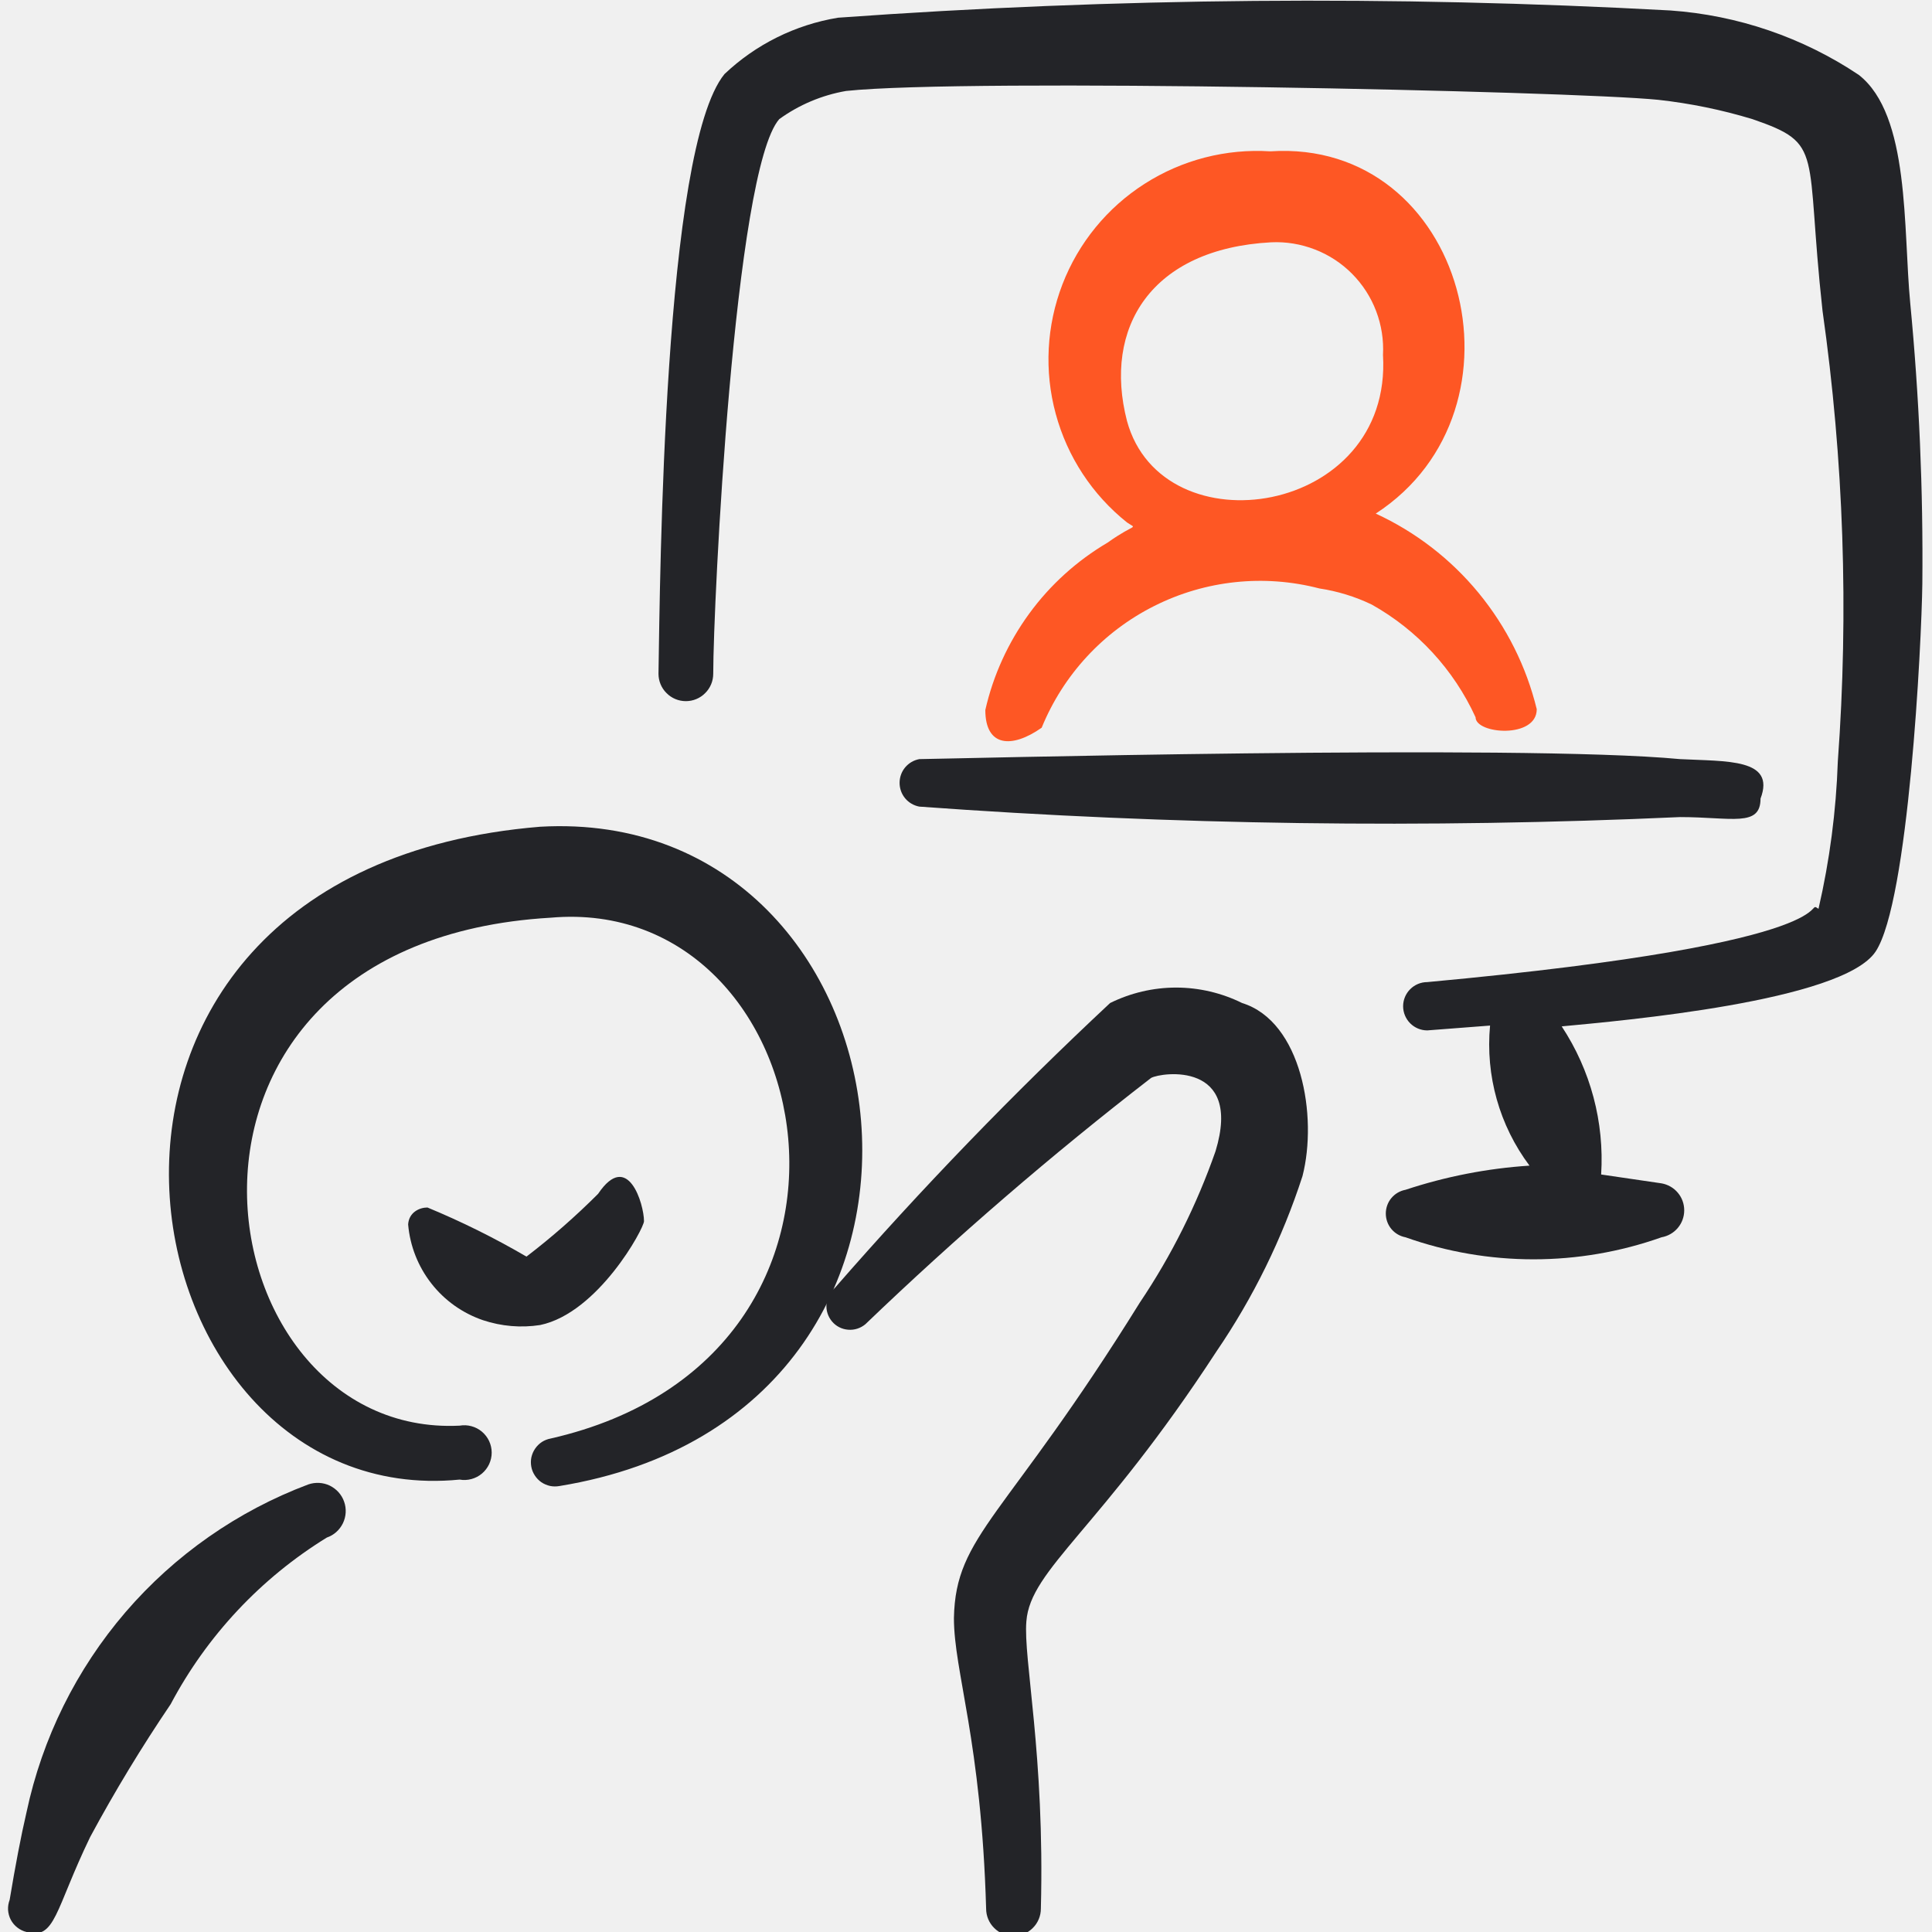
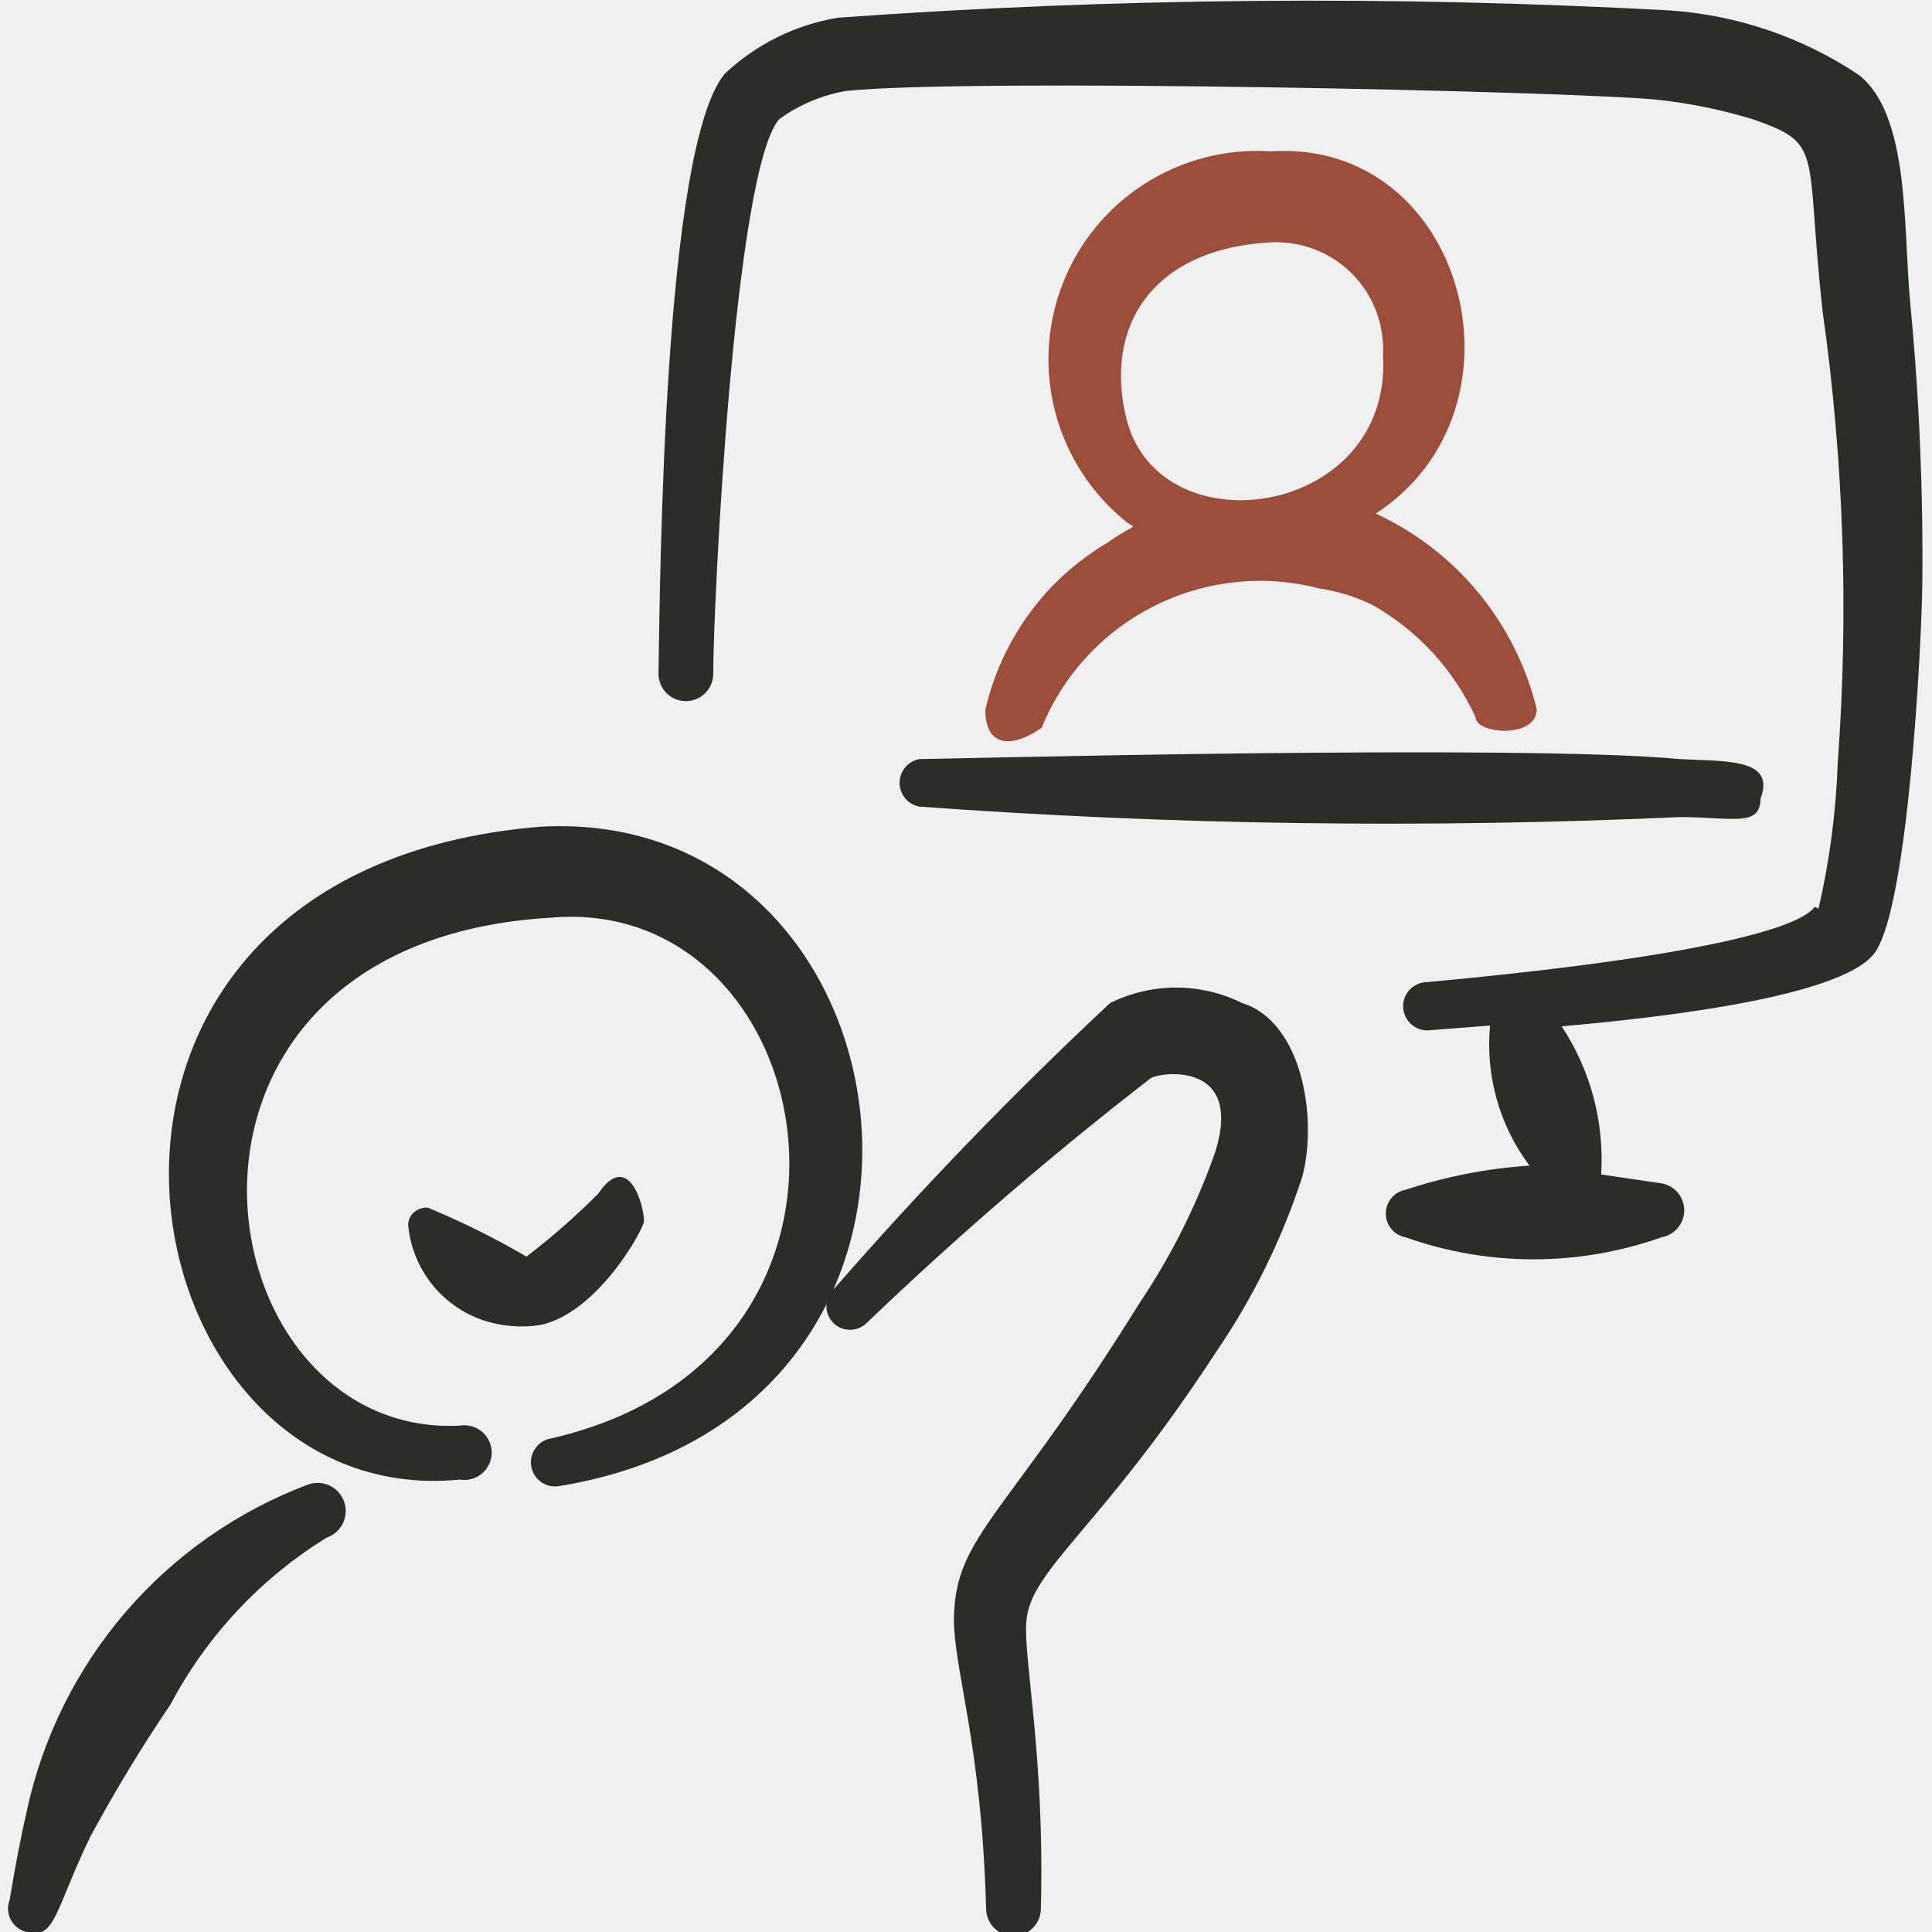
<svg xmlns="http://www.w3.org/2000/svg" width="24" height="24" viewBox="0 0 24 24" fill="none">
  <g clip-path="url(#clip0_5004_1726)">
-     <path d="M23.88 7.25C23.891 6.088 23.841 4.927 23.73 3.77C23.64 2.84 23.73 1.43 23.09 0.93C22.393 0.464 21.586 0.189 20.75 0.13C17.305 -0.058 13.851 -0.028 10.41 0.22C9.881 0.307 9.389 0.551 9 0.92C8.24 1.85 8.2 7.17 8.18 8.37C8.18 8.46 8.216 8.547 8.28 8.61C8.343 8.674 8.43 8.71 8.52 8.71C8.61 8.71 8.697 8.674 8.76 8.61C8.824 8.547 8.86 8.46 8.86 8.37C8.86 7.51 9.12 2.12 9.68 1.48C9.926 1.302 10.21 1.182 10.51 1.13C12.01 0.97 19.51 1.13 20.6 1.24C20.997 1.284 21.388 1.364 21.77 1.48C22.67 1.79 22.42 1.86 22.64 3.86C22.903 5.715 22.967 7.592 22.83 9.46C22.809 10.076 22.729 10.689 22.59 11.29C22.39 11.15 23.15 11.7 17.73 12.2C17.65 12.2 17.574 12.232 17.518 12.288C17.462 12.344 17.43 12.42 17.43 12.5C17.43 12.579 17.462 12.656 17.518 12.712C17.574 12.768 17.65 12.8 17.73 12.8L18.51 12.74C18.452 13.361 18.626 13.981 19 14.48C18.476 14.514 17.959 14.615 17.46 14.78C17.391 14.793 17.329 14.829 17.284 14.883C17.239 14.937 17.215 15.005 17.215 15.075C17.215 15.145 17.239 15.213 17.284 15.267C17.329 15.321 17.391 15.357 17.46 15.37C18.488 15.735 19.611 15.735 20.64 15.37C20.719 15.356 20.791 15.315 20.842 15.254C20.894 15.193 20.922 15.115 20.922 15.035C20.922 14.955 20.894 14.877 20.842 14.816C20.791 14.755 20.719 14.714 20.64 14.7L19.89 14.59C19.931 13.94 19.759 13.294 19.4 12.75C20.14 12.68 22.89 12.44 23.3 11.82C23.71 11.2 23.87 8 23.88 7.25Z" fill="#232428" />
-     <path d="M16.39 7.31C16.615 7.344 16.834 7.411 17.04 7.51C17.608 7.828 18.059 8.318 18.33 8.91C18.33 9.12 19.09 9.18 19.09 8.81C18.961 8.28 18.714 7.787 18.368 7.366C18.022 6.945 17.585 6.608 17.09 6.38C19.09 5.08 18.2 1.72 15.78 1.88C15.23 1.845 14.683 1.986 14.219 2.283C13.754 2.58 13.397 3.017 13.198 3.532C13 4.046 12.97 4.61 13.115 5.142C13.259 5.674 13.569 6.146 14 6.49C14.13 6.58 14.11 6.49 13.76 6.74C13.378 6.965 13.046 7.265 12.785 7.623C12.524 7.981 12.338 8.388 12.24 8.82C12.24 9.28 12.57 9.3 12.94 9.04C13.208 8.383 13.705 7.845 14.34 7.527C14.975 7.208 15.703 7.131 16.39 7.31ZM14 5.23C13.7 4.07 14.3 3.09 15.79 3.01C15.976 3.001 16.161 3.032 16.334 3.099C16.508 3.166 16.665 3.269 16.796 3.401C16.927 3.533 17.029 3.691 17.095 3.865C17.161 4.039 17.19 4.224 17.18 4.41C17.3 6.41 14.44 6.84 14 5.23Z" fill="#FE5724" />
-     <path d="M20.87 9.43C18.87 9.24 11.63 9.43 11.42 9.43C11.351 9.443 11.289 9.479 11.244 9.533C11.199 9.587 11.175 9.655 11.175 9.725C11.175 9.795 11.199 9.863 11.244 9.917C11.289 9.971 11.351 10.007 11.42 10.02C14.565 10.249 17.72 10.293 20.87 10.15C21.51 10.15 21.87 10.28 21.87 9.92C22.06 9.42 21.45 9.46 20.87 9.43Z" fill="#232428" />
-     <path d="M6.71 10.27C0.03 10.82 1.43 18.8 5.71 18.38C5.759 18.389 5.809 18.386 5.857 18.373C5.905 18.36 5.949 18.337 5.987 18.305C6.025 18.273 6.055 18.233 6.076 18.189C6.097 18.143 6.108 18.095 6.108 18.045C6.108 17.995 6.097 17.947 6.076 17.901C6.055 17.857 6.025 17.817 5.987 17.785C5.949 17.753 5.905 17.73 5.857 17.717C5.809 17.704 5.759 17.701 5.71 17.71C2.46 17.87 1.54 11.71 6.84 11.4C10.23 11.1 11.32 16.85 6.84 17.87C6.801 17.877 6.764 17.892 6.731 17.913C6.698 17.935 6.67 17.963 6.648 17.995C6.625 18.028 6.61 18.064 6.601 18.103C6.593 18.142 6.593 18.181 6.6 18.22C6.607 18.259 6.622 18.296 6.644 18.329C6.665 18.362 6.693 18.39 6.725 18.413C6.758 18.435 6.794 18.45 6.833 18.459C6.871 18.467 6.911 18.467 6.95 18.46C12.51 17.55 11.46 10 6.71 10.27Z" fill="#232428" />
-     <path d="M8 15.17C8 14.96 7.8 14.28 7.43 14.83C7.151 15.109 6.854 15.37 6.54 15.61C6.144 15.379 5.733 15.175 5.31 15C5.21 15 5.08 15.06 5.07 15.21C5.093 15.477 5.193 15.732 5.358 15.943C5.523 16.155 5.746 16.313 6 16.4C6.229 16.476 6.472 16.497 6.71 16.46C7.43 16.31 8 15.26 8 15.17Z" fill="#232428" />
-     <path d="M3.83 18.44C2.952 18.77 2.171 19.316 1.559 20.027C0.948 20.739 0.525 21.592 0.33 22.51C0.26 22.81 0.19 23.18 0.12 23.6C0.105 23.64 0.098 23.683 0.1 23.725C0.103 23.768 0.114 23.81 0.134 23.848C0.154 23.886 0.182 23.919 0.216 23.945C0.249 23.971 0.288 23.99 0.33 24C0.69 24.1 0.68 23.73 1.12 22.82C1.425 22.254 1.759 21.703 2.12 21.17C2.571 20.319 3.24 19.605 4.06 19.1C4.148 19.07 4.219 19.006 4.26 18.922C4.3 18.839 4.306 18.742 4.275 18.655C4.245 18.567 4.18 18.496 4.097 18.455C4.014 18.415 3.918 18.41 3.83 18.44Z" fill="#232428" />
-     <path d="M15.43 12.46C15.175 12.334 14.894 12.268 14.61 12.268C14.326 12.268 14.045 12.334 13.79 12.46C12.59 13.581 11.449 14.762 10.37 16C10.31 16.05 10.273 16.122 10.267 16.2C10.26 16.278 10.285 16.355 10.335 16.415C10.385 16.475 10.457 16.512 10.535 16.518C10.613 16.525 10.69 16.5 10.75 16.45C11.878 15.368 13.063 14.346 14.3 13.39C14.43 13.32 15.44 13.18 15.1 14.3C14.868 14.964 14.553 15.596 14.16 16.18C12.49 18.87 11.87 19.06 11.85 20.1C11.85 20.77 12.19 21.62 12.25 23.71C12.25 23.8 12.286 23.887 12.35 23.95C12.413 24.014 12.5 24.05 12.59 24.05C12.68 24.05 12.767 24.014 12.83 23.95C12.894 23.887 12.93 23.8 12.93 23.71C12.98 21.8 12.71 20.6 12.75 20.14C12.8 19.49 13.67 19 15.11 16.79C15.569 16.118 15.929 15.384 16.18 14.61C16.37 13.87 16.17 12.69 15.43 12.46Z" fill="#232428" />
+     <path d="M23.88 7.25C23.891 6.088 23.841 4.927 23.73 3.77C23.64 2.84 23.73 1.43 23.09 0.93C22.393 0.464 21.586 0.189 20.75 0.13C17.305 -0.058 13.851 -0.028 10.41 0.22C9.881 0.307 9.389 0.551 9 0.92C8.24 1.85 8.2 7.17 8.18 8.37C8.18 8.46 8.216 8.547 8.28 8.61C8.343 8.674 8.43 8.71 8.52 8.71C8.61 8.71 8.697 8.674 8.76 8.61C8.824 8.547 8.86 8.46 8.86 8.37C8.86 7.51 9.12 2.12 9.68 1.48C9.926 1.302 10.21 1.182 10.51 1.13C12.01 0.97 19.51 1.13 20.6 1.24C20.997 1.284 21.388 1.364 21.77 1.48C22.67 1.79 22.42 1.86 22.64 3.86C22.903 5.715 22.967 7.592 22.83 9.46C22.809 10.076 22.729 10.689 22.59 11.29C22.39 11.15 23.15 11.7 17.73 12.2C17.65 12.2 17.574 12.232 17.518 12.288C17.462 12.344 17.43 12.42 17.43 12.5C17.43 12.579 17.462 12.656 17.518 12.712C17.574 12.768 17.65 12.8 17.73 12.8L18.51 12.74C18.452 13.361 18.626 13.981 19 14.48C18.476 14.514 17.959 14.615 17.46 14.78C17.391 14.793 17.329 14.829 17.284 14.883C17.239 14.937 17.215 15.005 17.215 15.075C17.215 15.145 17.239 15.213 17.284 15.267C17.329 15.321 17.391 15.357 17.46 15.37C18.488 15.735 19.611 15.735 20.64 15.37C20.719 15.356 20.791 15.315 20.842 15.254C20.894 15.193 20.922 15.115 20.922 15.035C20.922 14.955 20.894 14.877 20.842 14.816C20.791 14.755 20.719 14.714 20.64 14.7L19.89 14.59C19.931 13.94 19.759 13.294 19.4 12.75C20.14 12.68 22.89 12.44 23.3 11.82C23.71 11.2 23.87 8 23.88 7.25Z" fill="#292e26" />
+     <path d="M16.39 7.31C16.615 7.344 16.834 7.411 17.04 7.51C17.608 7.828 18.059 8.318 18.33 8.91C18.33 9.12 19.09 9.18 19.09 8.81C18.961 8.28 18.714 7.787 18.368 7.366C18.022 6.945 17.585 6.608 17.09 6.38C19.09 5.08 18.2 1.72 15.78 1.88C15.23 1.845 14.683 1.986 14.219 2.283C13.754 2.58 13.397 3.017 13.198 3.532C13 4.046 12.97 4.61 13.115 5.142C13.259 5.674 13.569 6.146 14 6.49C14.13 6.58 14.11 6.49 13.76 6.74C13.378 6.965 13.046 7.265 12.785 7.623C12.524 7.981 12.338 8.388 12.24 8.82C12.24 9.28 12.57 9.3 12.94 9.04C13.208 8.383 13.705 7.845 14.34 7.527C14.975 7.208 15.703 7.131 16.39 7.31ZM14 5.23C13.7 4.07 14.3 3.09 15.79 3.01C15.976 3.001 16.161 3.032 16.334 3.099C16.508 3.166 16.665 3.269 16.796 3.401C16.927 3.533 17.029 3.691 17.095 3.865C17.161 4.039 17.19 4.224 17.18 4.41C17.3 6.41 14.44 6.84 14 5.23Z" fill="#9c4e3b" />
+     <path d="M20.87 9.43C18.87 9.24 11.63 9.43 11.42 9.43C11.351 9.443 11.289 9.479 11.244 9.533C11.199 9.587 11.175 9.655 11.175 9.725C11.175 9.795 11.199 9.863 11.244 9.917C11.289 9.971 11.351 10.007 11.42 10.02C14.565 10.249 17.72 10.293 20.87 10.15C21.51 10.15 21.87 10.28 21.87 9.92C22.06 9.42 21.45 9.46 20.87 9.43Z" fill="#292e26" />
+     <path d="M6.71 10.27C0.03 10.82 1.43 18.8 5.71 18.38C5.759 18.389 5.809 18.386 5.857 18.373C5.905 18.36 5.949 18.337 5.987 18.305C6.025 18.273 6.055 18.233 6.076 18.189C6.097 18.143 6.108 18.095 6.108 18.045C6.108 17.995 6.097 17.947 6.076 17.901C6.055 17.857 6.025 17.817 5.987 17.785C5.949 17.753 5.905 17.73 5.857 17.717C5.809 17.704 5.759 17.701 5.71 17.71C2.46 17.87 1.54 11.71 6.84 11.4C10.23 11.1 11.32 16.85 6.84 17.87C6.801 17.877 6.764 17.892 6.731 17.913C6.698 17.935 6.67 17.963 6.648 17.995C6.625 18.028 6.61 18.064 6.601 18.103C6.593 18.142 6.593 18.181 6.6 18.22C6.607 18.259 6.622 18.296 6.644 18.329C6.665 18.362 6.693 18.39 6.725 18.413C6.758 18.435 6.794 18.45 6.833 18.459C6.871 18.467 6.911 18.467 6.95 18.46C12.51 17.55 11.46 10 6.71 10.27Z" fill="#292e26" />
+     <path d="M8 15.17C8 14.96 7.8 14.28 7.43 14.83C7.151 15.109 6.854 15.37 6.54 15.61C6.144 15.379 5.733 15.175 5.31 15C5.21 15 5.08 15.06 5.07 15.21C5.093 15.477 5.193 15.732 5.358 15.943C5.523 16.155 5.746 16.313 6 16.4C6.229 16.476 6.472 16.497 6.71 16.46C7.43 16.31 8 15.26 8 15.17Z" fill="#292e26" />
+     <path d="M3.83 18.44C2.952 18.77 2.171 19.316 1.559 20.027C0.948 20.739 0.525 21.592 0.33 22.51C0.26 22.81 0.19 23.18 0.12 23.6C0.105 23.64 0.098 23.683 0.1 23.725C0.103 23.768 0.114 23.81 0.134 23.848C0.154 23.886 0.182 23.919 0.216 23.945C0.249 23.971 0.288 23.99 0.33 24C0.69 24.1 0.68 23.73 1.12 22.82C1.425 22.254 1.759 21.703 2.12 21.17C2.571 20.319 3.24 19.605 4.06 19.1C4.148 19.07 4.219 19.006 4.26 18.922C4.3 18.839 4.306 18.742 4.275 18.655C4.245 18.567 4.18 18.496 4.097 18.455C4.014 18.415 3.918 18.41 3.83 18.44Z" fill="#292e26" />
+     <path d="M15.43 12.46C15.175 12.334 14.894 12.268 14.61 12.268C14.326 12.268 14.045 12.334 13.79 12.46C12.59 13.581 11.449 14.762 10.37 16C10.31 16.05 10.273 16.122 10.267 16.2C10.26 16.278 10.285 16.355 10.335 16.415C10.385 16.475 10.457 16.512 10.535 16.518C10.613 16.525 10.69 16.5 10.75 16.45C11.878 15.368 13.063 14.346 14.3 13.39C14.43 13.32 15.44 13.18 15.1 14.3C14.868 14.964 14.553 15.596 14.16 16.18C12.49 18.87 11.87 19.06 11.85 20.1C11.85 20.77 12.19 21.62 12.25 23.71C12.25 23.8 12.286 23.887 12.35 23.95C12.413 24.014 12.5 24.05 12.59 24.05C12.68 24.05 12.767 24.014 12.83 23.95C12.894 23.887 12.93 23.8 12.93 23.71C12.98 21.8 12.71 20.6 12.75 20.14C12.8 19.49 13.67 19 15.11 16.79C15.569 16.118 15.929 15.384 16.18 14.61C16.37 13.87 16.17 12.69 15.43 12.46Z" fill="#292e26" />
  </g>
  <defs>
    <clipPath id="clip0_5004_1726">
      <rect width="24" height="24" fill="white" />
    </clipPath>
  </defs>
</svg>
